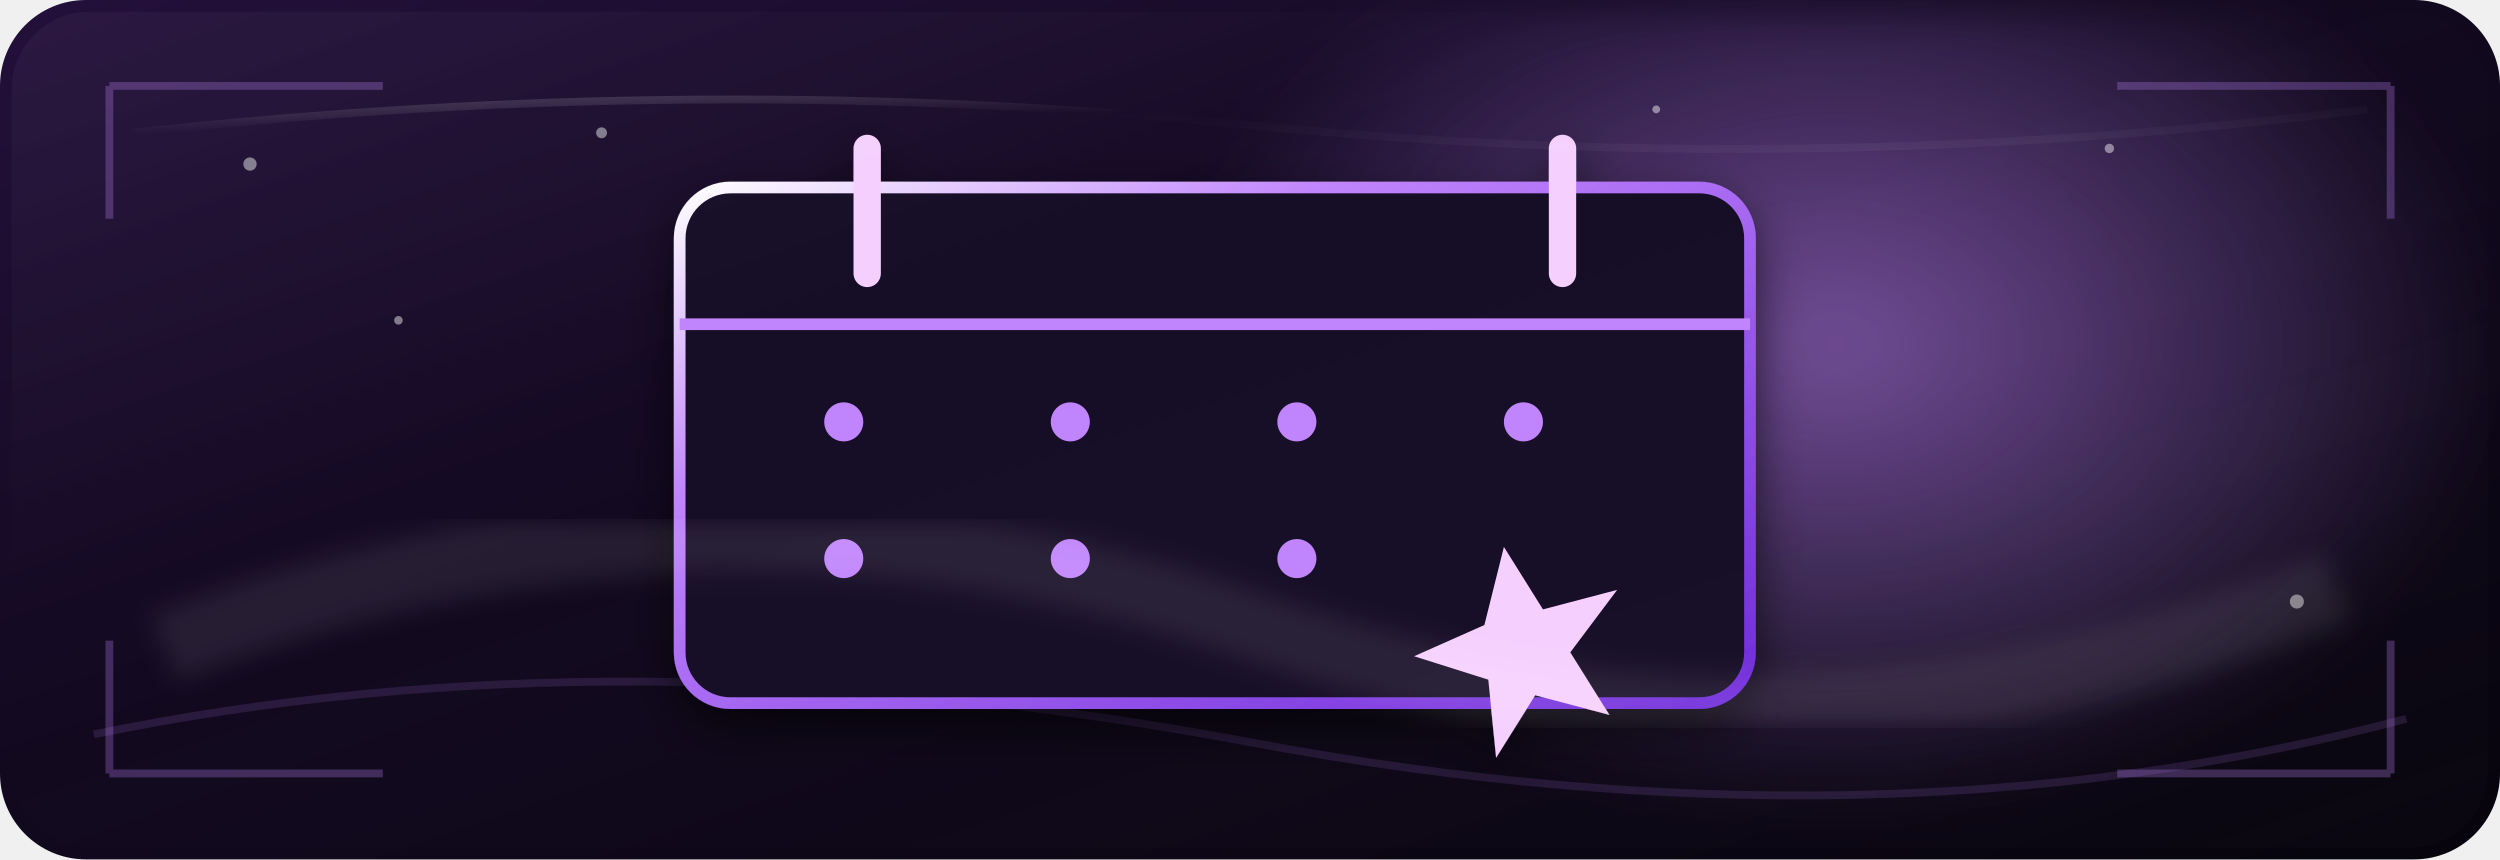
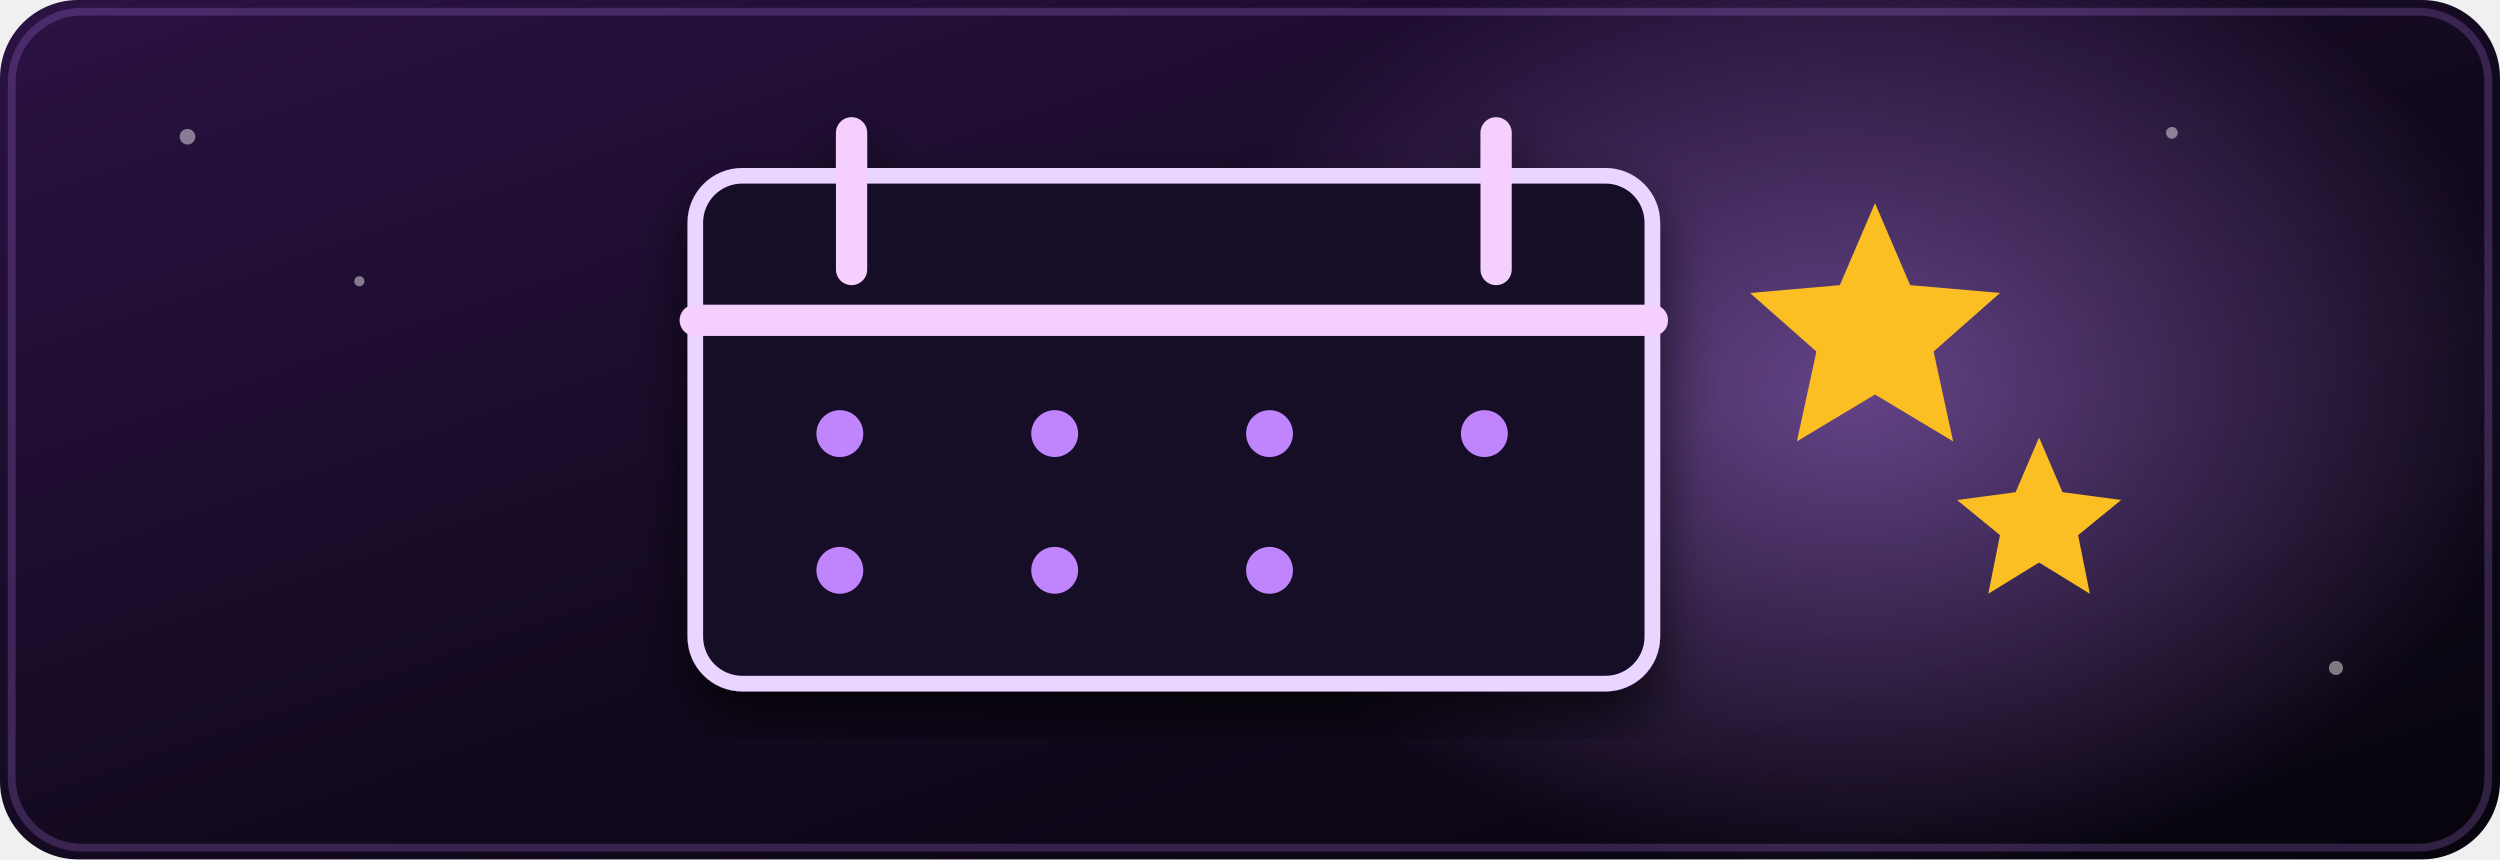
<svg xmlns="http://www.w3.org/2000/svg" viewBox="0 0 640 220" aria-hidden="true">
  <defs>
-     <linearGradient id="bg" x1="0" y1="0" x2="1" y2="1">
-       <stop stop-color="#24103b" />
-       <stop offset=".45" stop-color="#12091f" />
+     <linearGradient id="b" x2="1" y2="1">
+       <stop stop-color="#2b1244" />
+       <stop offset=".55" stop-color="#12091e" />
      <stop offset="1" stop-color="#07040d" />
    </linearGradient>
-     <radialGradient id="aura">
-       <stop stop-color="#c084fc" stop-opacity=".55" />
+     <radialGradient id="g">
+       <stop stop-color="#c084fc" stop-opacity=".48" />
      <stop offset="1" stop-color="#c084fc" stop-opacity="0" />
    </radialGradient>
-     <linearGradient id="metal" x1="0" y1="0" x2="1" y2="1">
-       <stop stop-color="#fff" />
-       <stop offset=".3" stop-color="#c084fc" />
-       <stop offset="1" stop-color="#6d28d9" />
-     </linearGradient>
-     <filter id="glow">
-       <feGaussianBlur stdDeviation="8" />
-     </filter>
-     <filter id="shadow">
-       <feDropShadow dx="0" dy="5" stdDeviation="6" flood-color="#000" flood-opacity=".65" />
-     </filter>
-     <linearGradient id="artShine" x1="0" y1="0" x2="1" y2="1">
-       <stop stop-color="#fff" stop-opacity=".18" />
-       <stop offset=".35" stop-color="#fff" stop-opacity="0" />
-       <stop offset="1" stop-color="#fff" stop-opacity=".05" />
-     </linearGradient>
-     <filter id="artGlow">
-       <feGaussianBlur stdDeviation="3" />
+     <filter id="s">
+       <feDropShadow dx="0" dy="7" stdDeviation="7" flood-color="#000" flood-opacity=".7" />
    </filter>
  </defs>
-   <rect width="640" height="220" rx="22" fill="url(#bg)" />
-   <ellipse cx="470" cy="88" rx="170" ry="120" fill="url(#aura)" filter="url(#glow)" />
-   <g opacity=".45" fill="#fff">
-     <circle cx="64" cy="42" r="1.7" />
-     <circle cx="102" cy="82" r="1.1" />
-     <circle cx="154" cy="34" r="1.4" />
-     <circle cx="540" cy="38" r="1.2" />
-     <circle cx="588" cy="154" r="1.8" />
-     <circle cx="424" cy="28" r="1" />
+   <rect width="640" height="220" rx="20" fill="url(#b)" />
+   <ellipse cx="475" cy="100" rx="175" ry="125" fill="url(#g)" />
+   <g fill="#fff" opacity=".45">
+     <circle cx="48" cy="35" r="2" />
+     <circle cx="92" cy="72" r="1.3" />
+     <circle cx="556" cy="34" r="1.5" />
+     <circle cx="598" cy="171" r="1.8" />
  </g>
-   <path d="M24 188 Q160 160 320 190 T616 184" fill="none" stroke="#c084fc" stroke-opacity=".14" stroke-width="2" />
-   <g filter="url(#shadow)">
-     <rect x="174" y="48" width="274" height="132" rx="13" fill="#160b25" stroke="url(#metal)" stroke-width="3" />
-     <path d="M174 83h274" stroke="#c084fc" stroke-width="3" />
-     <path d="M222 38v32M400 38v32" stroke="#f5d0fe" stroke-width="7" stroke-linecap="round" />
+   <g filter="url(#s)">
+     <rect x="178" y="45" width="245" height="130" rx="12" fill="#170b25" stroke="#e9d5ff" stroke-width="4" />
+     <path d="M178 82h245M218 34v35M383 34v35" stroke="#f5d0fe" stroke-width="8" stroke-linecap="round" />
    <g fill="#c084fc">
-       <circle cx="216" cy="108" r="5" />
-       <circle cx="274" cy="108" r="5" />
-       <circle cx="332" cy="108" r="5" />
-       <circle cx="390" cy="108" r="5" />
-       <circle cx="216" cy="143" r="5" />
-       <circle cx="274" cy="143" r="5" />
-       <circle cx="332" cy="143" r="5" />
+       <circle cx="215" cy="111" r="6" />
+       <circle cx="270" cy="111" r="6" />
+       <circle cx="325" cy="111" r="6" />
+       <circle cx="380" cy="111" r="6" />
+       <circle cx="215" cy="146" r="6" />
+       <circle cx="270" cy="146" r="6" />
+       <circle cx="325" cy="146" r="6" />
    </g>
-     <path d="M385 140l10 16 19-5-12 16 10 16-19-5-10 16-2-20-19-6 18-8z" fill="#f5d0fe" />
  </g>
-   <path d="M28 22h70M28 22v34M612 22h-70M612 22v34M28 198h70M28 198v-34M612 198h-70M612 198v-34" fill="none" stroke="#c084fc" stroke-opacity=".28" stroke-width="2" />
-   <path d="M42 166 Q180 112 320 160 T598 150" fill="none" stroke="#fff" stroke-opacity=".08" stroke-width="18" filter="url(#artGlow)" />
-   <path d="M34 34 Q180 18 320 32 T606 28" fill="none" stroke="url(#artShine)" stroke-width="2" />
-   <rect x="3" y="3" width="634" height="214" rx="20" fill="url(#artShine)" opacity=".22" pointer-events="none" />
+   <g fill="#fbbf24">
+     <path d="M480 52l9 21 23 2-17 15 5 23-20-12-20 12 5-23-17-15 23-2z" />
+     <path d="M522 112l6 14 15 2-11 9 3 15-13-8-13 8 3-15-11-9 15-2z" />
+   </g>
+   <rect x="3" y="3" width="634" height="214" rx="18" fill="none" stroke="#c084fc" stroke-opacity=".22" stroke-width="2" />
</svg>
